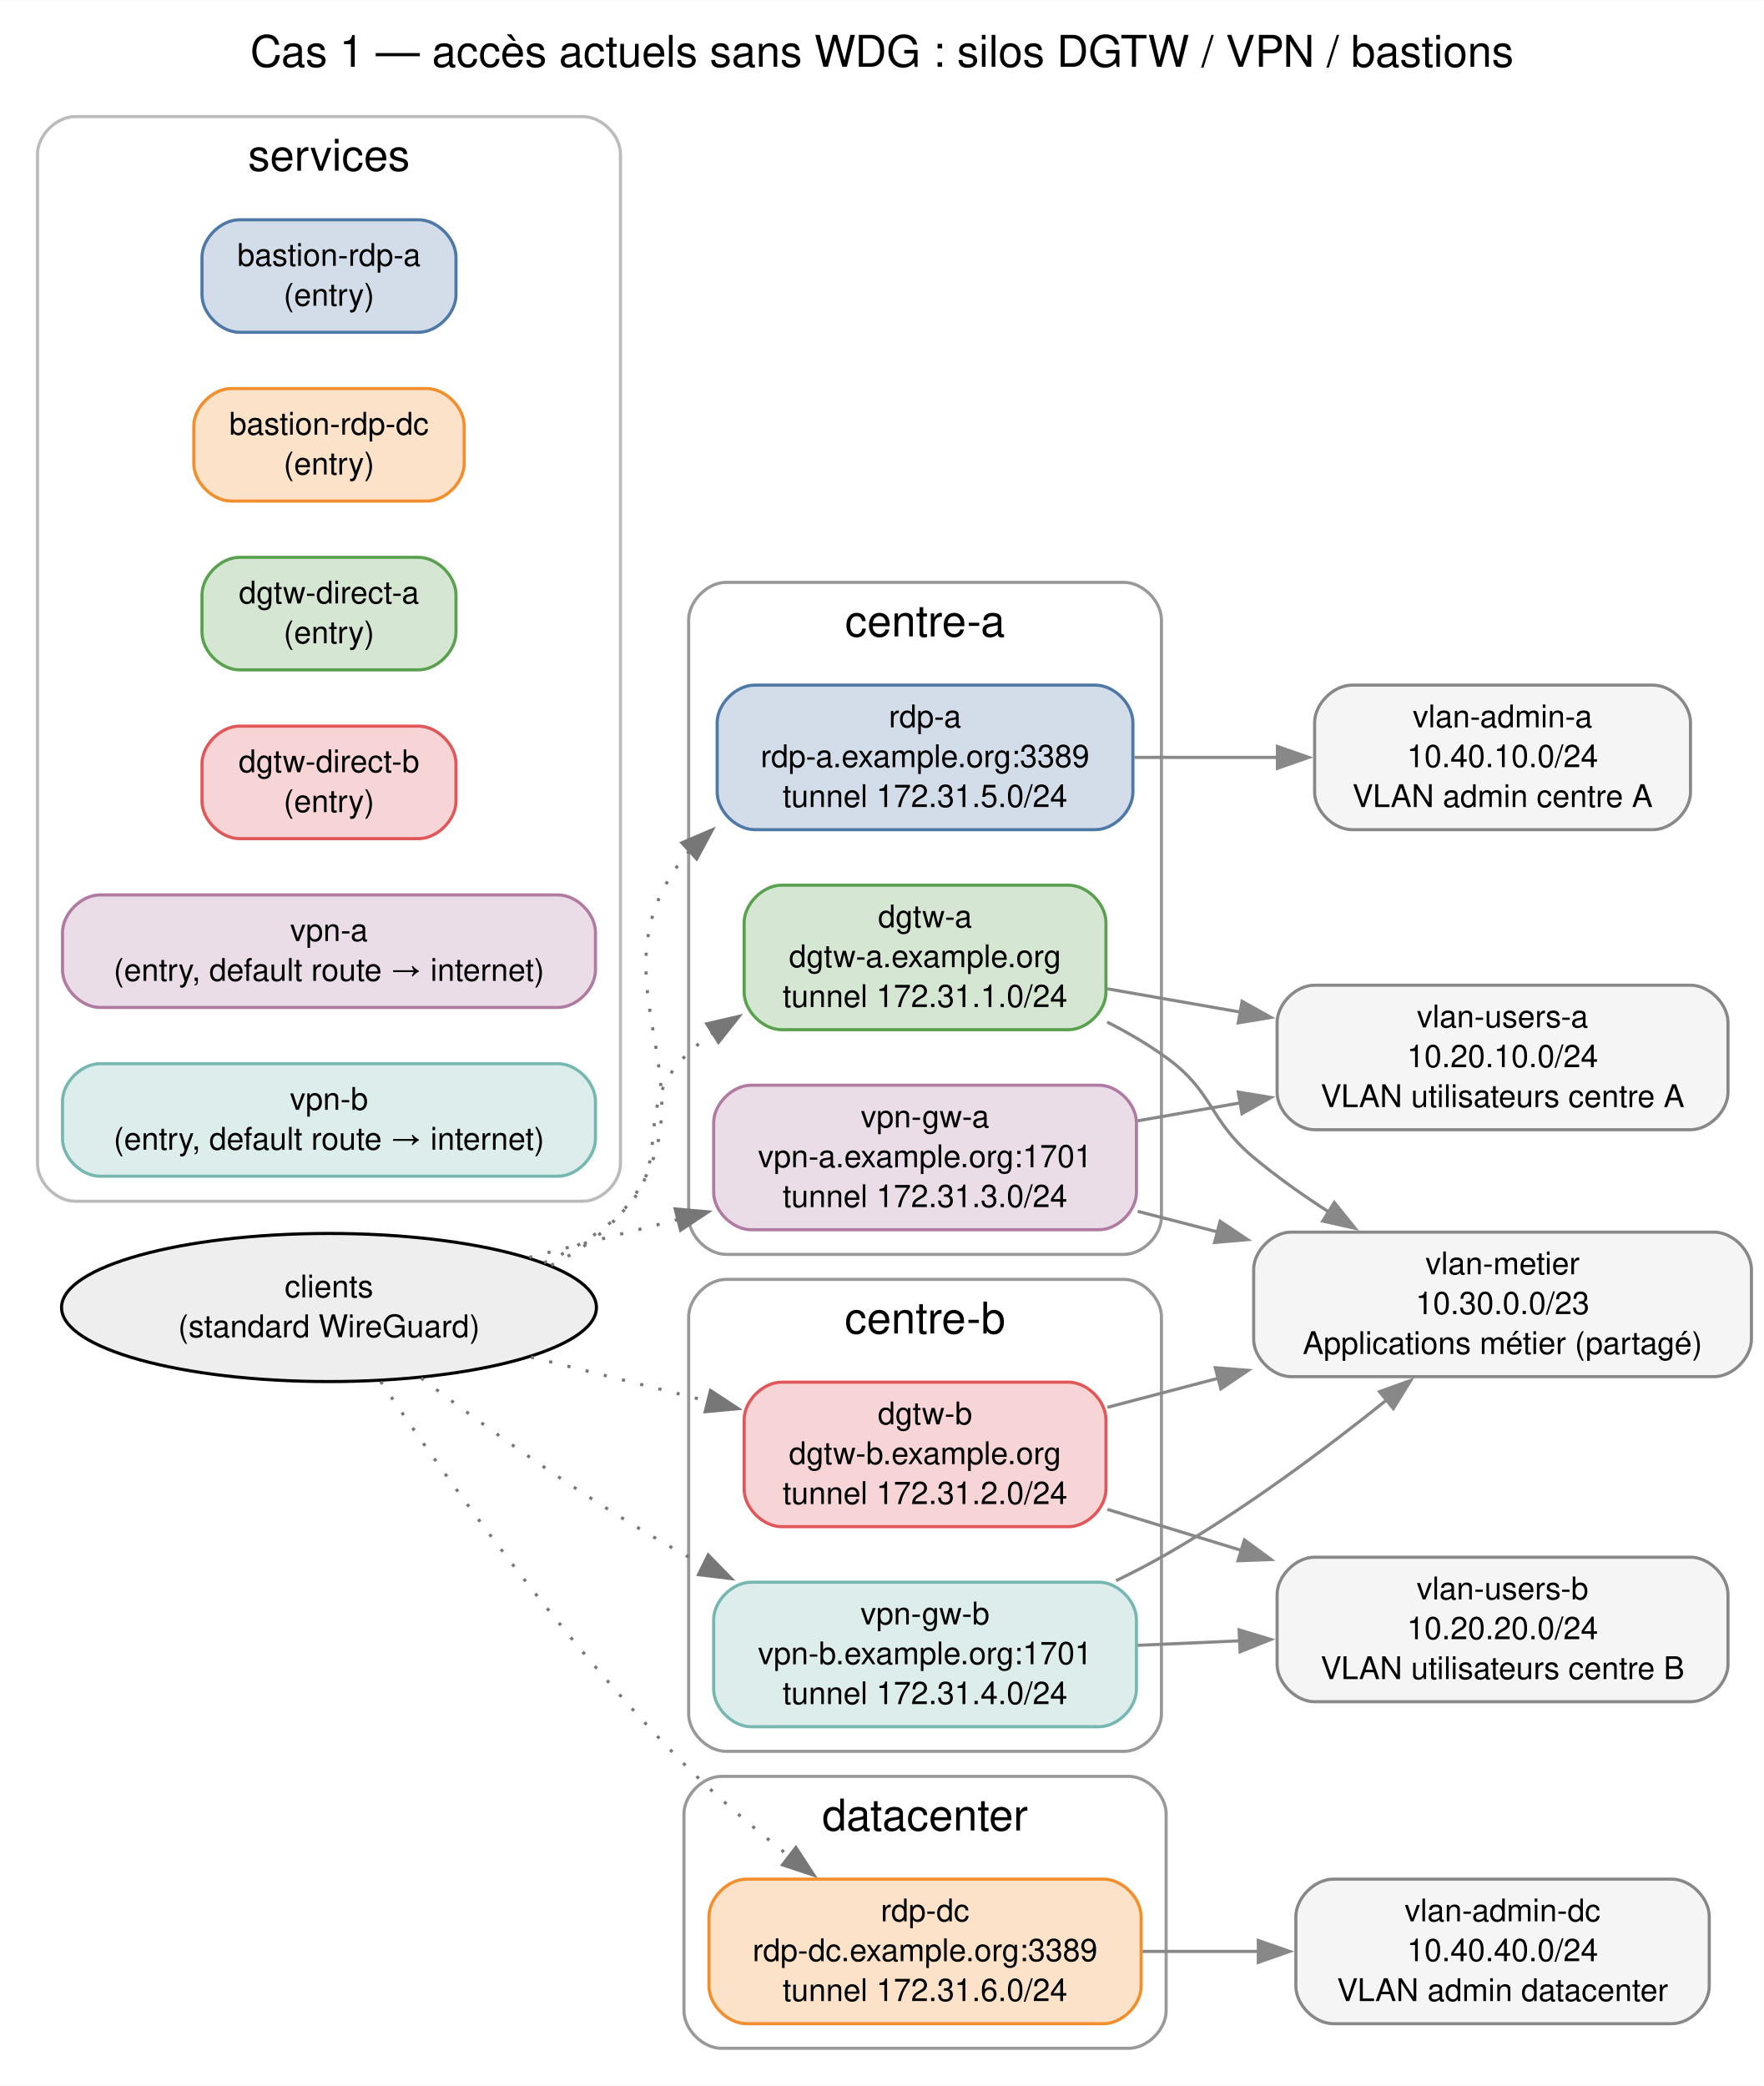
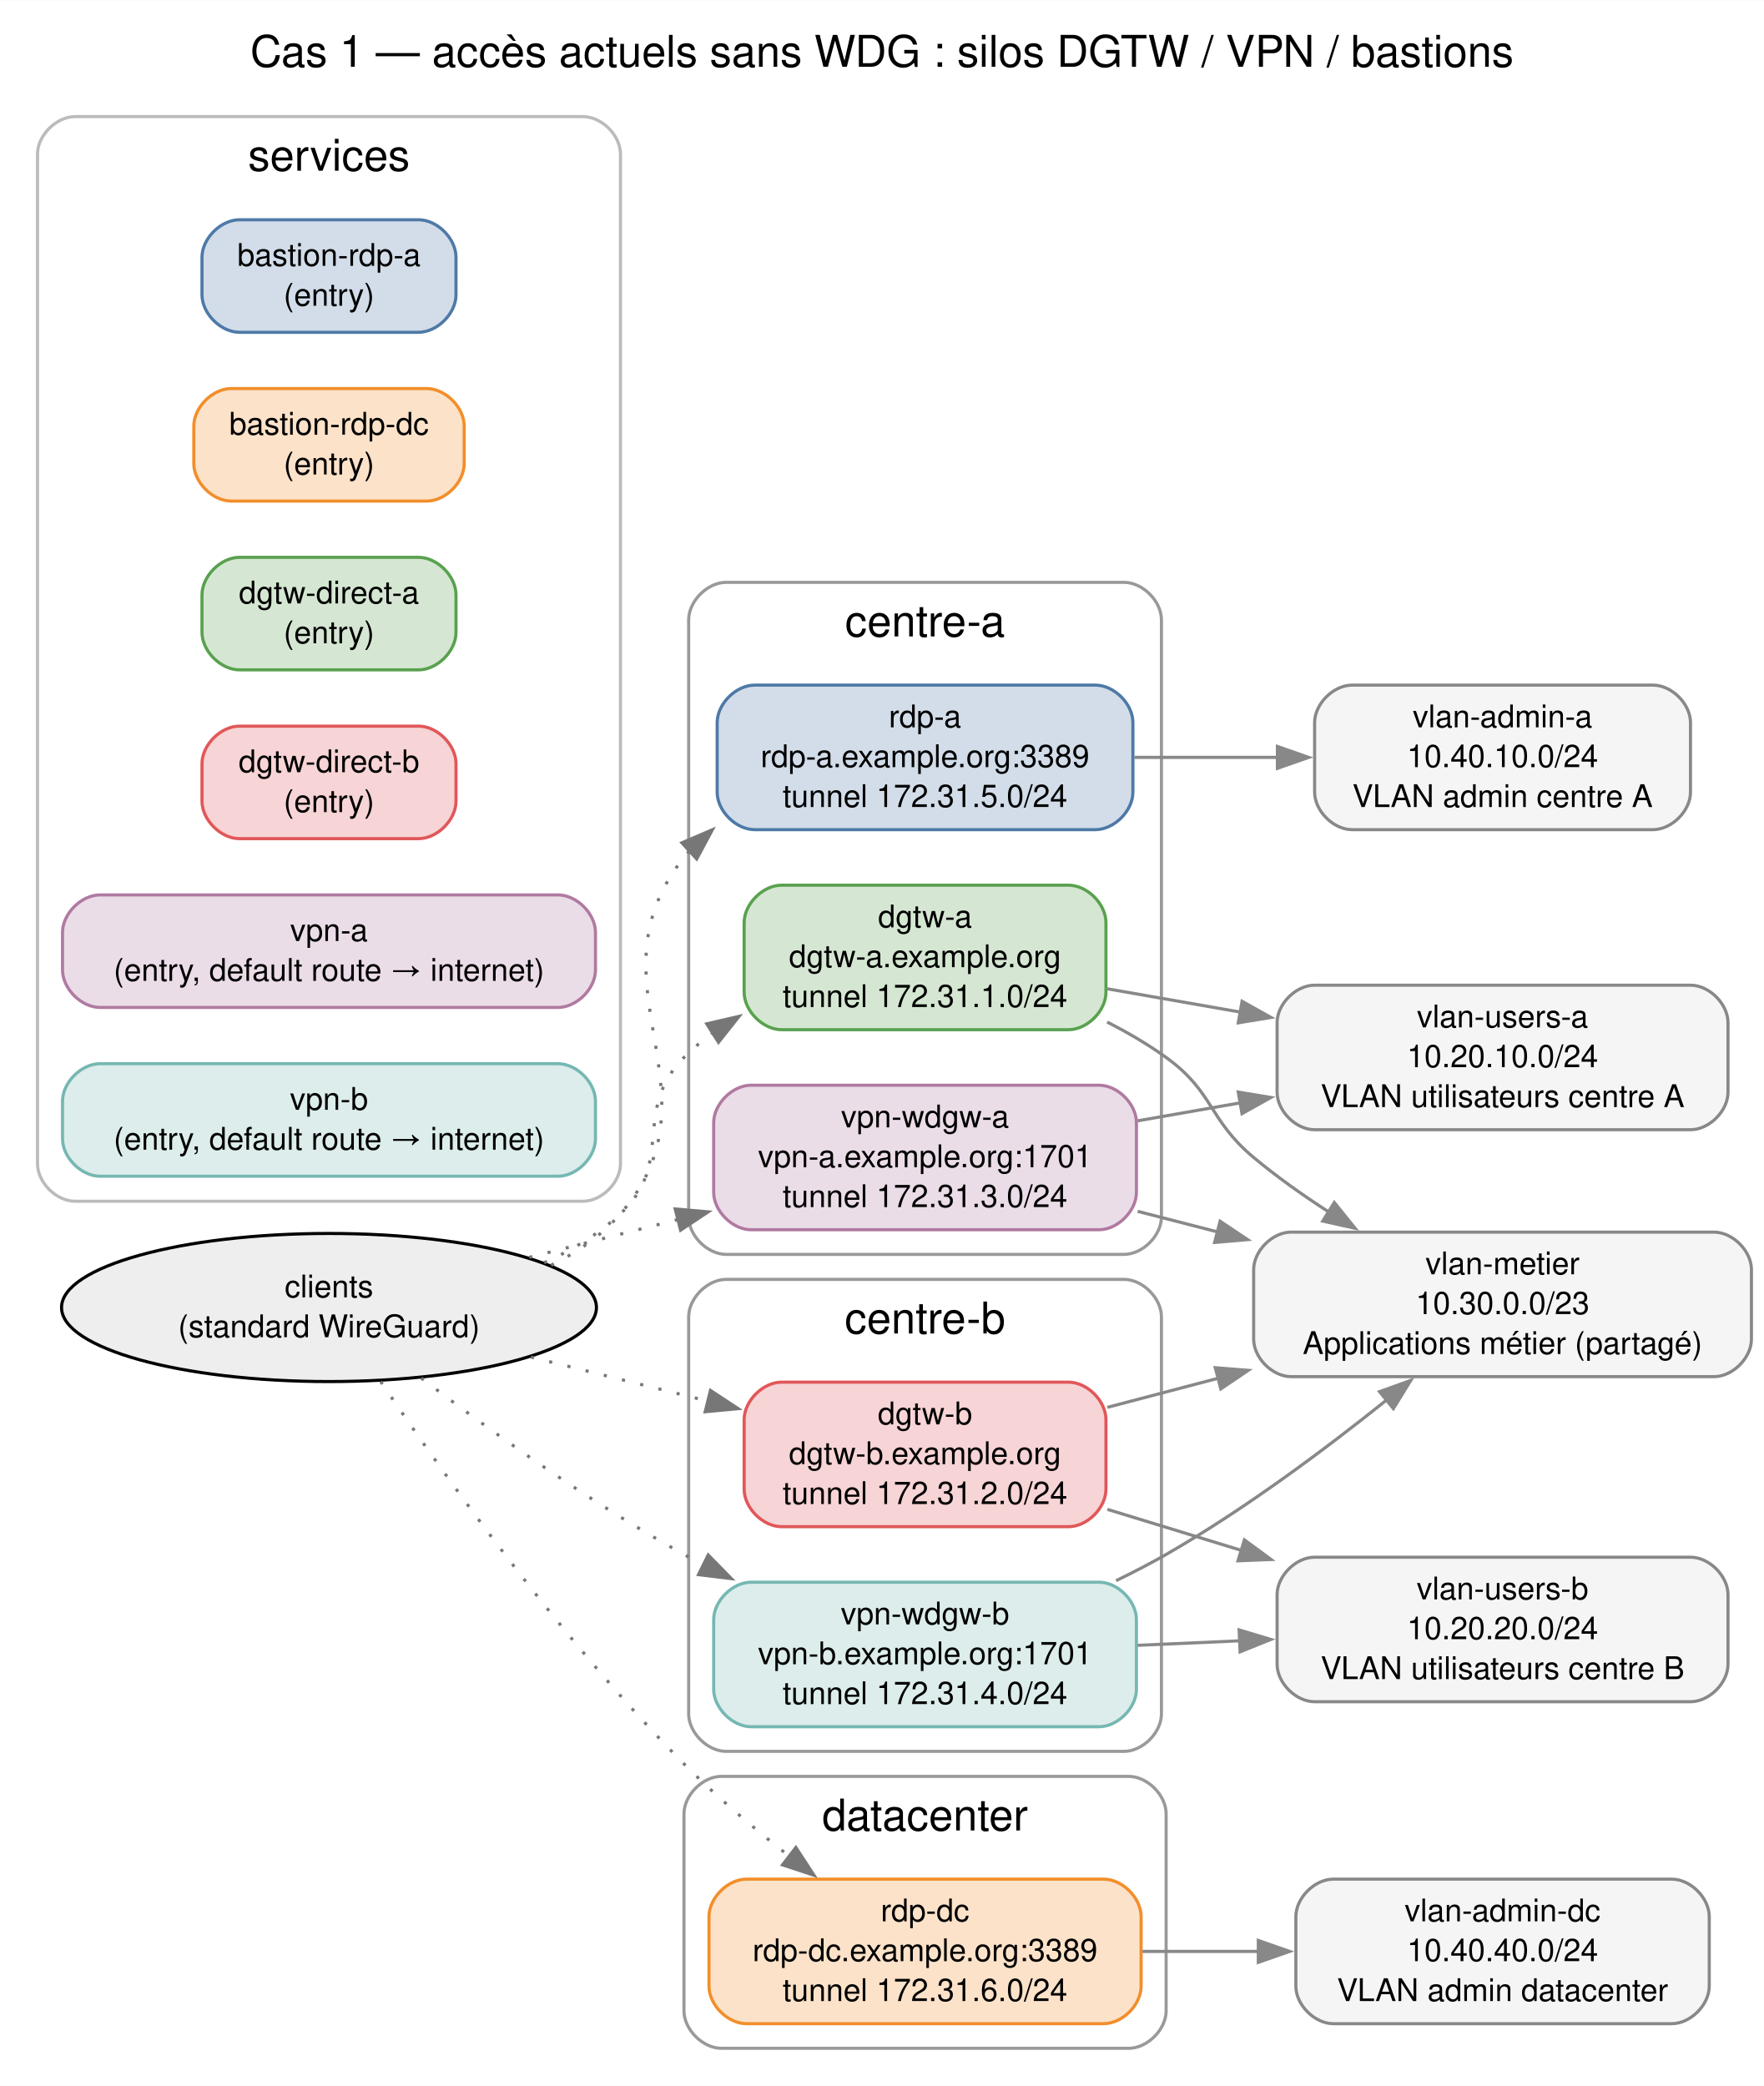
<svg xmlns="http://www.w3.org/2000/svg" width="564pt" height="667pt" viewBox="0.00 0.00 564.31 667.25">
  <g id="graph0" class="graph" transform="scale(1 1) rotate(0) translate(4 663.25)">
    <polygon fill="white" stroke="none" points="-4,4 -4,-663.25 560.31,-663.25 560.31,4 -4,4" />
    <text text-anchor="middle" x="278.15" y="-641.95" font-family="Helvetica,sans-Serif" font-size="14.00">Cas 1 — accès actuels sans WDG : silos DGTW / VPN / bastions</text>
    <g id="clust4" class="cluster">
      <path fill="none" stroke="#bbbbbb" d="M20,-279C20,-279 182.5,-279 182.5,-279 188.5,-279 194.5,-285 194.5,-291 194.5,-291 194.5,-614 194.5,-614 194.5,-620 188.5,-626 182.5,-626 182.5,-626 20,-626 20,-626 14,-626 8,-620 8,-614 8,-614 8,-291 8,-291 8,-285 14,-279 20,-279" />
      <text text-anchor="middle" x="101.25" y="-608.7" font-family="Helvetica,sans-Serif" font-size="14.00">services</text>
    </g>
    <g id="clust3" class="cluster">
      <path fill="none" stroke="#999999" d="M226.81,-8C226.81,-8 357.06,-8 357.06,-8 363.06,-8 369.06,-14 369.06,-20 369.06,-20 369.06,-83 369.06,-83 369.06,-89 363.06,-95 357.06,-95 357.06,-95 226.81,-95 226.81,-95 220.81,-95 214.81,-89 214.81,-83 214.81,-83 214.81,-20 214.81,-20 214.81,-14 220.81,-8 226.81,-8" />
      <text text-anchor="middle" x="291.93" y="-77.7" font-family="Helvetica,sans-Serif" font-size="14.00">datacenter</text>
    </g>
    <g id="clust1" class="cluster">
      <path fill="none" stroke="#999999" d="M228.31,-262C228.31,-262 355.56,-262 355.56,-262 361.56,-262 367.56,-268 367.56,-274 367.56,-274 367.56,-465 367.56,-465 367.56,-471 361.56,-477 355.56,-477 355.56,-477 228.31,-477 228.31,-477 222.31,-477 216.31,-471 216.31,-465 216.31,-465 216.31,-274 216.31,-274 216.31,-268 222.31,-262 228.31,-262" />
      <text text-anchor="middle" x="291.93" y="-459.7" font-family="Helvetica,sans-Serif" font-size="14.00">centre-a</text>
    </g>
    <g id="clust2" class="cluster">
      <path fill="none" stroke="#999999" d="M228.31,-103C228.31,-103 355.56,-103 355.56,-103 361.56,-103 367.56,-109 367.56,-115 367.56,-115 367.56,-242 367.56,-242 367.56,-248 361.56,-254 355.56,-254 355.56,-254 228.31,-254 228.31,-254 222.31,-254 216.31,-248 216.31,-242 216.31,-242 216.31,-115 216.31,-115 216.31,-109 222.31,-103 228.31,-103" />
      <text text-anchor="middle" x="291.93" y="-236.7" font-family="Helvetica,sans-Serif" font-size="14.00">centre-b</text>
    </g>
    <g id="node1" class="node">
      <ellipse fill="#eeeeee" stroke="black" cx="101.25" cy="-245" rx="85.56" ry="23.69" />
      <text text-anchor="middle" x="101.25" y="-248.25" font-family="Helvetica,sans-Serif" font-size="10.00">clients</text>
      <text text-anchor="middle" x="101.25" y="-235.5" font-family="Helvetica,sans-Serif" font-size="10.00">(standard WireGuard)</text>
    </g>
    <g id="node2" class="node">
      <path fill="#59a14f" fill-opacity="0.251" stroke="#59a14f" d="M337.81,-380.12C337.81,-380.12 246.06,-380.12 246.06,-380.12 240.06,-380.12 234.06,-374.12 234.06,-368.12 234.06,-368.12 234.06,-345.88 234.06,-345.88 234.06,-339.88 240.06,-333.88 246.06,-333.88 246.06,-333.88 337.81,-333.88 337.81,-333.88 343.81,-333.88 349.81,-339.88 349.81,-345.88 349.81,-345.88 349.81,-368.12 349.81,-368.12 349.81,-374.12 343.81,-380.12 337.81,-380.12" />
      <text text-anchor="middle" x="291.93" y="-366.62" font-family="Helvetica,sans-Serif" font-size="10.00">dgtw-a</text>
      <text text-anchor="middle" x="291.93" y="-353.88" font-family="Helvetica,sans-Serif" font-size="10.00">dgtw-a.example.org</text>
      <text text-anchor="middle" x="291.93" y="-341.12" font-family="Helvetica,sans-Serif" font-size="10.00">tunnel 172.31.1.0/24</text>
    </g>
    <g id="edge1" class="edge">
      <path fill="none" stroke="#777777" stroke-dasharray="1,5" d="M170.08,-259.34C179,-263.34 187.47,-268.46 194.5,-275 212.06,-291.34 197.95,-307.94 214.81,-325 217.62,-327.84 220.71,-330.44 224,-332.82" />
      <polygon fill="#777777" stroke="#777777" points="222.1,-335.76 232.43,-338.15 225.85,-329.85 222.1,-335.76" />
    </g>
    <g id="node3" class="node">
      <path fill="#4e79a7" fill-opacity="0.251" stroke="#4e79a7" d="M346.43,-444.12C346.43,-444.12 237.43,-444.12 237.43,-444.12 231.43,-444.12 225.43,-438.12 225.43,-432.12 225.43,-432.12 225.43,-409.88 225.43,-409.88 225.43,-403.88 231.43,-397.88 237.43,-397.88 237.43,-397.88 346.43,-397.88 346.43,-397.88 352.43,-397.88 358.43,-403.88 358.43,-409.88 358.43,-409.88 358.43,-432.12 358.43,-432.12 358.43,-438.12 352.43,-444.12 346.43,-444.12" />
      <text text-anchor="middle" x="291.93" y="-430.62" font-family="Helvetica,sans-Serif" font-size="10.00">rdp-a</text>
      <text text-anchor="middle" x="291.93" y="-417.88" font-family="Helvetica,sans-Serif" font-size="10.00">rdp-a.example.org:3389</text>
      <text text-anchor="middle" x="291.93" y="-405.12" font-family="Helvetica,sans-Serif" font-size="10.00">tunnel 172.31.5.0/24</text>
    </g>
    <g id="edge3" class="edge">
      <path fill="none" stroke="#777777" stroke-dasharray="1,5" d="M172.31,-258.52C180.69,-262.65 188.42,-268.01 194.5,-275 228.29,-313.82 182.67,-348.81 214.81,-389 215.46,-389.81 216.13,-390.6 216.82,-391.36" />
      <polygon fill="#777777" stroke="#777777" points="214.15,-393.67 223.89,-397.85 218.88,-388.51 214.15,-393.67" />
    </g>
    <g id="node4" class="node">
      <path fill="#b07aa1" fill-opacity="0.251" stroke="#b07aa1" d="M347.56,-316.12C347.56,-316.12 236.31,-316.12 236.31,-316.12 230.31,-316.12 224.31,-310.12 224.31,-304.12 224.31,-304.12 224.31,-281.88 224.31,-281.88 224.31,-275.88 230.31,-269.88 236.31,-269.88 236.31,-269.88 347.56,-269.88 347.56,-269.88 353.56,-269.88 359.56,-275.88 359.56,-281.88 359.56,-281.88 359.56,-304.12 359.56,-304.12 359.56,-310.12 353.56,-316.12 347.56,-316.12" />
-       <text text-anchor="middle" x="291.93" y="-302.62" font-family="Helvetica,sans-Serif" font-size="10.00">vpn-gw-a</text>
+       <text text-anchor="middle" x="291.93" y="-302.62" font-family="Helvetica,sans-Serif" font-size="10.00">vpn-wdgw-a</text>
      <text text-anchor="middle" x="291.93" y="-289.88" font-family="Helvetica,sans-Serif" font-size="10.00">vpn-a.example.org:1701</text>
      <text text-anchor="middle" x="291.93" y="-277.12" font-family="Helvetica,sans-Serif" font-size="10.00">tunnel 172.31.3.0/24</text>
    </g>
    <g id="edge5" class="edge">
      <path fill="none" stroke="#777777" stroke-dasharray="1,5" d="M165.34,-261.05C180.66,-264.95 197.22,-269.16 213.13,-273.21" />
      <polygon fill="#777777" stroke="#777777" points="212,-276.53 222.55,-275.6 213.73,-269.75 212,-276.53" />
    </g>
    <g id="node5" class="node">
      <path fill="#e15759" fill-opacity="0.251" stroke="#e15759" d="M337.81,-221.12C337.81,-221.12 246.06,-221.12 246.06,-221.12 240.06,-221.12 234.06,-215.12 234.06,-209.12 234.06,-209.12 234.06,-186.88 234.06,-186.88 234.06,-180.88 240.06,-174.88 246.06,-174.88 246.06,-174.88 337.81,-174.88 337.81,-174.88 343.81,-174.88 349.81,-180.88 349.81,-186.88 349.81,-186.88 349.81,-209.12 349.81,-209.12 349.81,-215.12 343.81,-221.12 337.81,-221.12" />
      <text text-anchor="middle" x="291.93" y="-207.62" font-family="Helvetica,sans-Serif" font-size="10.00">dgtw-b</text>
      <text text-anchor="middle" x="291.93" y="-194.88" font-family="Helvetica,sans-Serif" font-size="10.00">dgtw-b.example.org</text>
      <text text-anchor="middle" x="291.93" y="-182.12" font-family="Helvetica,sans-Serif" font-size="10.00">tunnel 172.31.2.0/24</text>
    </g>
    <g id="edge2" class="edge">
      <path fill="none" stroke="#777777" stroke-dasharray="1,5" d="M165.87,-229.15C184.12,-224.61 204.09,-219.63 222.6,-215.02" />
      <polygon fill="#777777" stroke="#777777" points="223.29,-218.46 232.15,-212.64 221.6,-211.66 223.29,-218.46" />
    </g>
    <g id="node6" class="node">
      <path fill="#76b7b2" fill-opacity="0.251" stroke="#76b7b2" d="M347.56,-157.12C347.56,-157.12 236.31,-157.12 236.31,-157.12 230.31,-157.12 224.31,-151.12 224.31,-145.12 224.31,-145.12 224.31,-122.88 224.31,-122.88 224.31,-116.88 230.31,-110.88 236.31,-110.88 236.31,-110.88 347.56,-110.88 347.56,-110.88 353.56,-110.88 359.56,-116.88 359.56,-122.88 359.56,-122.88 359.56,-145.12 359.56,-145.12 359.56,-151.12 353.56,-157.12 347.56,-157.12" />
-       <text text-anchor="middle" x="291.93" y="-143.62" font-family="Helvetica,sans-Serif" font-size="10.00">vpn-gw-b</text>
+       <text text-anchor="middle" x="291.93" y="-143.62" font-family="Helvetica,sans-Serif" font-size="10.00">vpn-wdgw-b</text>
      <text text-anchor="middle" x="291.93" y="-130.88" font-family="Helvetica,sans-Serif" font-size="10.00">vpn-b.example.org:1701</text>
      <text text-anchor="middle" x="291.93" y="-118.12" font-family="Helvetica,sans-Serif" font-size="10.00">tunnel 172.31.4.0/24</text>
    </g>
    <g id="edge6" class="edge">
      <path fill="none" stroke="#777777" stroke-dasharray="1,5" d="M130.76,-222.42C152.87,-205.55 184.72,-182.63 214.81,-166 216.87,-164.86 218.98,-163.74 221.12,-162.63" />
      <polygon fill="#777777" stroke="#777777" points="222.56,-165.83 229.97,-158.26 219.46,-159.55 222.56,-165.83" />
    </g>
    <g id="node7" class="node">
      <path fill="#f28e2b" fill-opacity="0.251" stroke="#f28e2b" d="M349.06,-62.12C349.06,-62.12 234.81,-62.12 234.81,-62.12 228.81,-62.12 222.81,-56.12 222.81,-50.12 222.81,-50.12 222.81,-27.88 222.81,-27.88 222.81,-21.88 228.81,-15.88 234.81,-15.88 234.81,-15.88 349.06,-15.88 349.06,-15.88 355.06,-15.88 361.06,-21.88 361.06,-27.88 361.06,-27.88 361.06,-50.12 361.06,-50.12 361.06,-56.12 355.06,-62.12 349.06,-62.12" />
      <text text-anchor="middle" x="291.93" y="-48.62" font-family="Helvetica,sans-Serif" font-size="10.00">rdp-dc</text>
      <text text-anchor="middle" x="291.93" y="-35.88" font-family="Helvetica,sans-Serif" font-size="10.00">rdp-dc.example.org:3389</text>
      <text text-anchor="middle" x="291.93" y="-23.12" font-family="Helvetica,sans-Serif" font-size="10.00">tunnel 172.31.6.0/24</text>
    </g>
    <g id="edge4" class="edge">
      <path fill="none" stroke="#777777" stroke-dasharray="1,5" d="M117.79,-221.32C138.15,-191.2 175.87,-138.36 214.81,-99 225.08,-88.62 237.14,-78.38 248.59,-69.38" />
      <polygon fill="#777777" stroke="#777777" points="250.61,-72.24 256.4,-63.37 246.34,-66.69 250.61,-72.24" />
    </g>
    <g id="node10" class="node">
      <path fill="#f5f5f5" stroke="#888888" d="M544.31,-269.12C544.31,-269.12 409.06,-269.12 409.06,-269.12 403.06,-269.12 397.06,-263.12 397.06,-257.12 397.06,-257.12 397.06,-234.88 397.06,-234.88 397.06,-228.88 403.06,-222.88 409.06,-222.88 409.06,-222.88 544.31,-222.88 544.31,-222.88 550.31,-222.88 556.31,-228.88 556.31,-234.88 556.31,-234.88 556.31,-257.12 556.31,-257.12 556.31,-263.12 550.31,-269.12 544.31,-269.12" />
      <text text-anchor="middle" x="476.68" y="-255.62" font-family="Helvetica,sans-Serif" font-size="10.00">vlan-metier</text>
      <text text-anchor="middle" x="476.68" y="-242.88" font-family="Helvetica,sans-Serif" font-size="10.00">10.30.0.0/23</text>
      <text text-anchor="middle" x="476.68" y="-230.12" font-family="Helvetica,sans-Serif" font-size="10.00">Applications métier (partagé)</text>
    </g>
    <g id="edge7" class="edge">
      <path fill="none" stroke="#888888" d="M350.19,-336.33C356.8,-332.97 363.25,-329.19 369.06,-325 384.39,-313.94 382.55,-305.11 397.06,-293 404.43,-286.85 412.7,-280.98 421.03,-275.61" />
      <polygon fill="#888888" stroke="#888888" points="422.86,-278.6 429.51,-270.35 419.16,-272.65 422.86,-278.6" />
    </g>
    <g id="node11" class="node">
      <path fill="#f5f5f5" stroke="#888888" d="M536.81,-348.12C536.81,-348.12 416.56,-348.12 416.56,-348.12 410.56,-348.12 404.56,-342.12 404.56,-336.12 404.56,-336.12 404.56,-313.88 404.56,-313.88 404.56,-307.88 410.56,-301.88 416.56,-301.88 416.56,-301.88 536.81,-301.88 536.81,-301.88 542.81,-301.88 548.81,-307.88 548.81,-313.88 548.81,-313.88 548.81,-336.12 548.81,-336.12 548.81,-342.12 542.81,-348.12 536.81,-348.12" />
      <text text-anchor="middle" x="476.68" y="-334.62" font-family="Helvetica,sans-Serif" font-size="10.00">vlan-users-a</text>
      <text text-anchor="middle" x="476.68" y="-321.88" font-family="Helvetica,sans-Serif" font-size="10.00">10.20.10.0/24</text>
      <text text-anchor="middle" x="476.68" y="-309.12" font-family="Helvetica,sans-Serif" font-size="10.00">VLAN utilisateurs centre A</text>
    </g>
    <g id="edge8" class="edge">
      <path fill="none" stroke="#888888" d="M350.26,-346.96C363.85,-344.58 378.62,-342 393.1,-339.46" />
      <polygon fill="#888888" stroke="#888888" points="393.35,-342.97 402.59,-337.8 392.14,-336.08 393.35,-342.97" />
    </g>
    <g id="node8" class="node">
      <path fill="#f5f5f5" stroke="#888888" d="M524.81,-444.12C524.81,-444.12 428.56,-444.12 428.56,-444.12 422.56,-444.12 416.56,-438.12 416.56,-432.12 416.56,-432.12 416.56,-409.88 416.56,-409.88 416.56,-403.88 422.56,-397.88 428.56,-397.88 428.56,-397.88 524.81,-397.88 524.81,-397.88 530.81,-397.88 536.81,-403.88 536.81,-409.88 536.81,-409.88 536.81,-432.12 536.81,-432.12 536.81,-438.12 530.81,-444.12 524.81,-444.12" />
      <text text-anchor="middle" x="476.68" y="-430.62" font-family="Helvetica,sans-Serif" font-size="10.00">vlan-admin-a</text>
      <text text-anchor="middle" x="476.68" y="-417.88" font-family="Helvetica,sans-Serif" font-size="10.00">10.40.10.0/24</text>
      <text text-anchor="middle" x="476.68" y="-405.12" font-family="Helvetica,sans-Serif" font-size="10.00">VLAN admin centre A</text>
    </g>
    <g id="edge11" class="edge">
      <path fill="none" stroke="#888888" d="M358.91,-421C373.82,-421 389.71,-421 404.81,-421" />
      <polygon fill="#888888" stroke="#888888" points="404.66,-424.5 414.66,-421 404.66,-417.5 404.66,-424.5" />
    </g>
    <g id="edge13" class="edge">
      <path fill="none" stroke="#888888" d="M359.95,-275.77C368.33,-273.61 377,-271.38 385.66,-269.15" />
      <polygon fill="#888888" stroke="#888888" points="386.32,-272.6 395.13,-266.72 384.57,-265.82 386.32,-272.6" />
    </g>
    <g id="edge14" class="edge">
      <path fill="none" stroke="#888888" d="M359.95,-304.73C370.72,-306.62 381.98,-308.59 393.07,-310.53" />
      <polygon fill="#888888" stroke="#888888" points="392.13,-313.92 402.58,-312.2 393.33,-307.03 392.13,-313.92" />
    </g>
    <g id="edge9" class="edge">
      <path fill="none" stroke="#888888" d="M350.26,-213.06C361.56,-216.02 373.67,-219.2 385.75,-222.38" />
      <polygon fill="#888888" stroke="#888888" points="384.78,-225.74 395.34,-224.9 386.56,-218.97 384.78,-225.74" />
    </g>
    <g id="node12" class="node">
      <path fill="#f5f5f5" stroke="#888888" d="M536.81,-165.12C536.81,-165.12 416.56,-165.12 416.56,-165.12 410.56,-165.12 404.56,-159.12 404.56,-153.12 404.56,-153.12 404.56,-130.88 404.56,-130.88 404.56,-124.88 410.56,-118.88 416.56,-118.88 416.56,-118.88 536.81,-118.88 536.81,-118.88 542.81,-118.88 548.81,-124.88 548.81,-130.88 548.81,-130.88 548.81,-153.12 548.81,-153.12 548.81,-159.12 542.81,-165.12 536.81,-165.12" />
      <text text-anchor="middle" x="476.68" y="-151.62" font-family="Helvetica,sans-Serif" font-size="10.00">vlan-users-b</text>
      <text text-anchor="middle" x="476.68" y="-138.88" font-family="Helvetica,sans-Serif" font-size="10.00">10.20.20.0/24</text>
      <text text-anchor="middle" x="476.68" y="-126.12" font-family="Helvetica,sans-Serif" font-size="10.00">VLAN utilisateurs centre B</text>
    </g>
    <g id="edge10" class="edge">
      <path fill="none" stroke="#888888" d="M350.26,-180.43C363.85,-176.27 378.62,-171.74 393.1,-167.31" />
      <polygon fill="#888888" stroke="#888888" points="394.1,-170.66 402.64,-164.38 392.05,-163.97 394.1,-170.66" />
    </g>
    <g id="edge15" class="edge">
      <path fill="none" stroke="#888888" d="M353.04,-157.61C358.54,-160.27 363.96,-163.08 369.06,-166 393.95,-180.28 419.75,-199.5 439.73,-215.52" />
      <polygon fill="#888888" stroke="#888888" points="437.34,-218.08 447.31,-221.67 441.75,-212.65 437.34,-218.08" />
    </g>
    <g id="edge16" class="edge">
      <path fill="none" stroke="#888888" d="M359.95,-136.93C370.61,-137.4 381.74,-137.89 392.72,-138.37" />
      <polygon fill="#888888" stroke="#888888" points="392.41,-141.86 402.56,-138.8 392.72,-134.86 392.41,-141.86" />
    </g>
    <g id="node9" class="node">
      <path fill="#f5f5f5" stroke="#888888" d="M530.81,-62.12C530.81,-62.12 422.56,-62.12 422.56,-62.12 416.56,-62.12 410.56,-56.12 410.56,-50.12 410.56,-50.12 410.56,-27.88 410.56,-27.88 410.56,-21.88 416.56,-15.88 422.56,-15.88 422.56,-15.88 530.81,-15.88 530.81,-15.88 536.81,-15.88 542.81,-21.88 542.81,-27.88 542.81,-27.88 542.81,-50.12 542.81,-50.12 542.81,-56.12 536.81,-62.12 530.81,-62.12" />
      <text text-anchor="middle" x="476.68" y="-48.62" font-family="Helvetica,sans-Serif" font-size="10.00">vlan-admin-dc</text>
      <text text-anchor="middle" x="476.68" y="-35.88" font-family="Helvetica,sans-Serif" font-size="10.00">10.40.40.0/24</text>
      <text text-anchor="middle" x="476.68" y="-23.12" font-family="Helvetica,sans-Serif" font-size="10.00">VLAN admin datacenter</text>
    </g>
    <g id="edge12" class="edge">
      <path fill="none" stroke="#888888" d="M361.5,-39C373.68,-39 386.43,-39 398.82,-39" />
      <polygon fill="#888888" stroke="#888888" points="398.55,-42.5 408.55,-39 398.55,-35.5 398.55,-42.5" />
    </g>
    <g id="node13" class="node">
      <path fill="#4e79a7" fill-opacity="0.251" stroke="#4e79a7" d="M129.88,-593C129.88,-593 72.62,-593 72.62,-593 66.62,-593 60.62,-587 60.62,-581 60.62,-581 60.62,-569 60.62,-569 60.62,-563 66.62,-557 72.62,-557 72.62,-557 129.88,-557 129.88,-557 135.88,-557 141.88,-563 141.88,-569 141.88,-569 141.88,-581 141.88,-581 141.88,-587 135.88,-593 129.88,-593" />
      <text text-anchor="middle" x="101.25" y="-578.25" font-family="Helvetica,sans-Serif" font-size="10.00">bastion-rdp-a</text>
      <text text-anchor="middle" x="101.25" y="-565.5" font-family="Helvetica,sans-Serif" font-size="10.00">(entry)</text>
    </g>
    <g id="node14" class="node">
      <path fill="#f28e2b" fill-opacity="0.251" stroke="#f28e2b" d="M132.5,-539C132.5,-539 70,-539 70,-539 64,-539 58,-533 58,-527 58,-527 58,-515 58,-515 58,-509 64,-503 70,-503 70,-503 132.5,-503 132.5,-503 138.5,-503 144.5,-509 144.5,-515 144.5,-515 144.5,-527 144.5,-527 144.5,-533 138.5,-539 132.5,-539" />
      <text text-anchor="middle" x="101.25" y="-524.25" font-family="Helvetica,sans-Serif" font-size="10.00">bastion-rdp-dc</text>
      <text text-anchor="middle" x="101.25" y="-511.5" font-family="Helvetica,sans-Serif" font-size="10.00">(entry)</text>
    </g>
    <g id="node15" class="node">
      <path fill="#59a14f" fill-opacity="0.251" stroke="#59a14f" d="M129.88,-485C129.88,-485 72.62,-485 72.62,-485 66.62,-485 60.62,-479 60.62,-473 60.62,-473 60.62,-461 60.62,-461 60.62,-455 66.62,-449 72.62,-449 72.62,-449 129.88,-449 129.88,-449 135.88,-449 141.88,-455 141.88,-461 141.88,-461 141.88,-473 141.88,-473 141.88,-479 135.88,-485 129.88,-485" />
      <text text-anchor="middle" x="101.25" y="-470.25" font-family="Helvetica,sans-Serif" font-size="10.00">dgtw-direct-a</text>
      <text text-anchor="middle" x="101.25" y="-457.5" font-family="Helvetica,sans-Serif" font-size="10.00">(entry)</text>
    </g>
    <g id="node16" class="node">
      <path fill="#e15759" fill-opacity="0.251" stroke="#e15759" d="M129.88,-431C129.88,-431 72.62,-431 72.62,-431 66.62,-431 60.62,-425 60.62,-419 60.62,-419 60.62,-407 60.62,-407 60.62,-401 66.62,-395 72.62,-395 72.62,-395 129.88,-395 129.88,-395 135.88,-395 141.88,-401 141.88,-407 141.88,-407 141.88,-419 141.88,-419 141.88,-425 135.88,-431 129.88,-431" />
      <text text-anchor="middle" x="101.25" y="-416.25" font-family="Helvetica,sans-Serif" font-size="10.00">dgtw-direct-b</text>
      <text text-anchor="middle" x="101.25" y="-403.5" font-family="Helvetica,sans-Serif" font-size="10.00">(entry)</text>
    </g>
    <g id="node17" class="node">
      <path fill="#b07aa1" fill-opacity="0.251" stroke="#b07aa1" d="M174.5,-377C174.5,-377 28,-377 28,-377 22,-377 16,-371 16,-365 16,-365 16,-353 16,-353 16,-347 22,-341 28,-341 28,-341 174.5,-341 174.5,-341 180.5,-341 186.5,-347 186.5,-353 186.5,-353 186.5,-365 186.5,-365 186.5,-371 180.5,-377 174.5,-377" />
      <text text-anchor="middle" x="101.25" y="-362.25" font-family="Helvetica,sans-Serif" font-size="10.00">vpn-a</text>
      <text text-anchor="middle" x="101.25" y="-349.5" font-family="Helvetica,sans-Serif" font-size="10.00">(entry, default route → internet)</text>
    </g>
    <g id="node18" class="node">
      <path fill="#76b7b2" fill-opacity="0.251" stroke="#76b7b2" d="M174.5,-323C174.5,-323 28,-323 28,-323 22,-323 16,-317 16,-311 16,-311 16,-299 16,-299 16,-293 22,-287 28,-287 28,-287 174.5,-287 174.5,-287 180.5,-287 186.5,-293 186.5,-299 186.5,-299 186.5,-311 186.5,-311 186.5,-317 180.5,-323 174.5,-323" />
      <text text-anchor="middle" x="101.25" y="-308.25" font-family="Helvetica,sans-Serif" font-size="10.00">vpn-b</text>
      <text text-anchor="middle" x="101.25" y="-295.5" font-family="Helvetica,sans-Serif" font-size="10.00">(entry, default route → internet)</text>
    </g>
  </g>
</svg>
